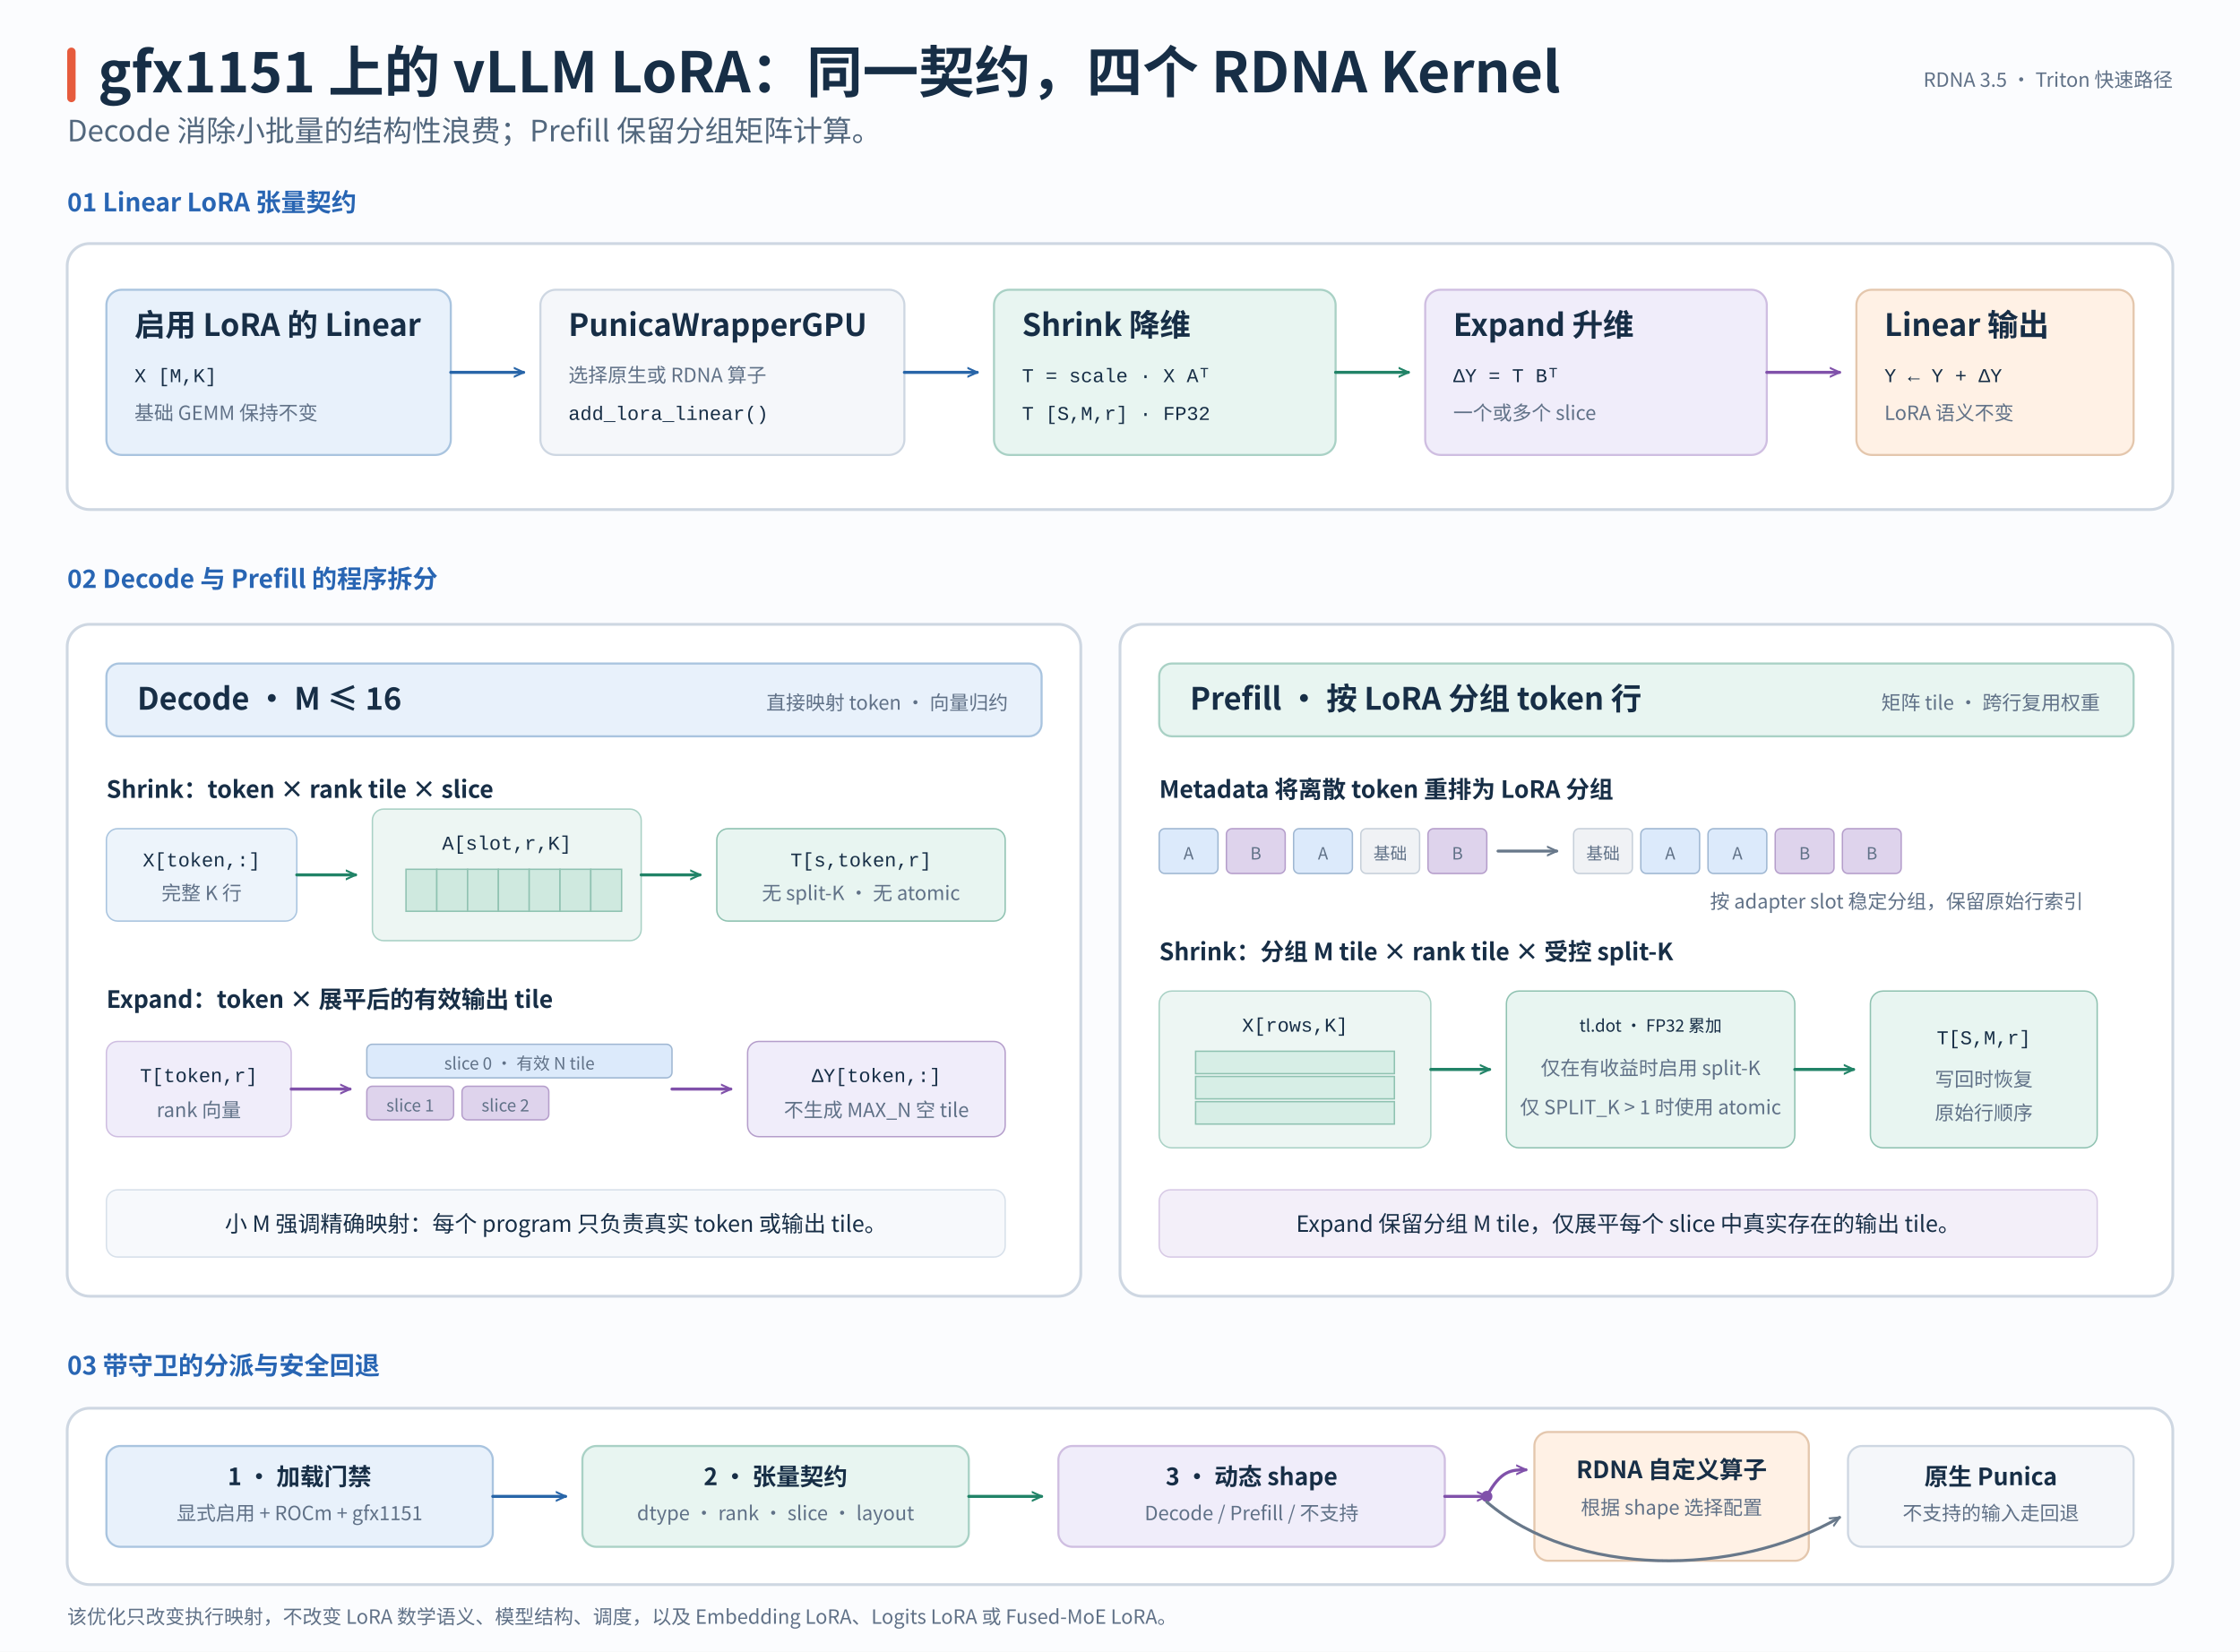
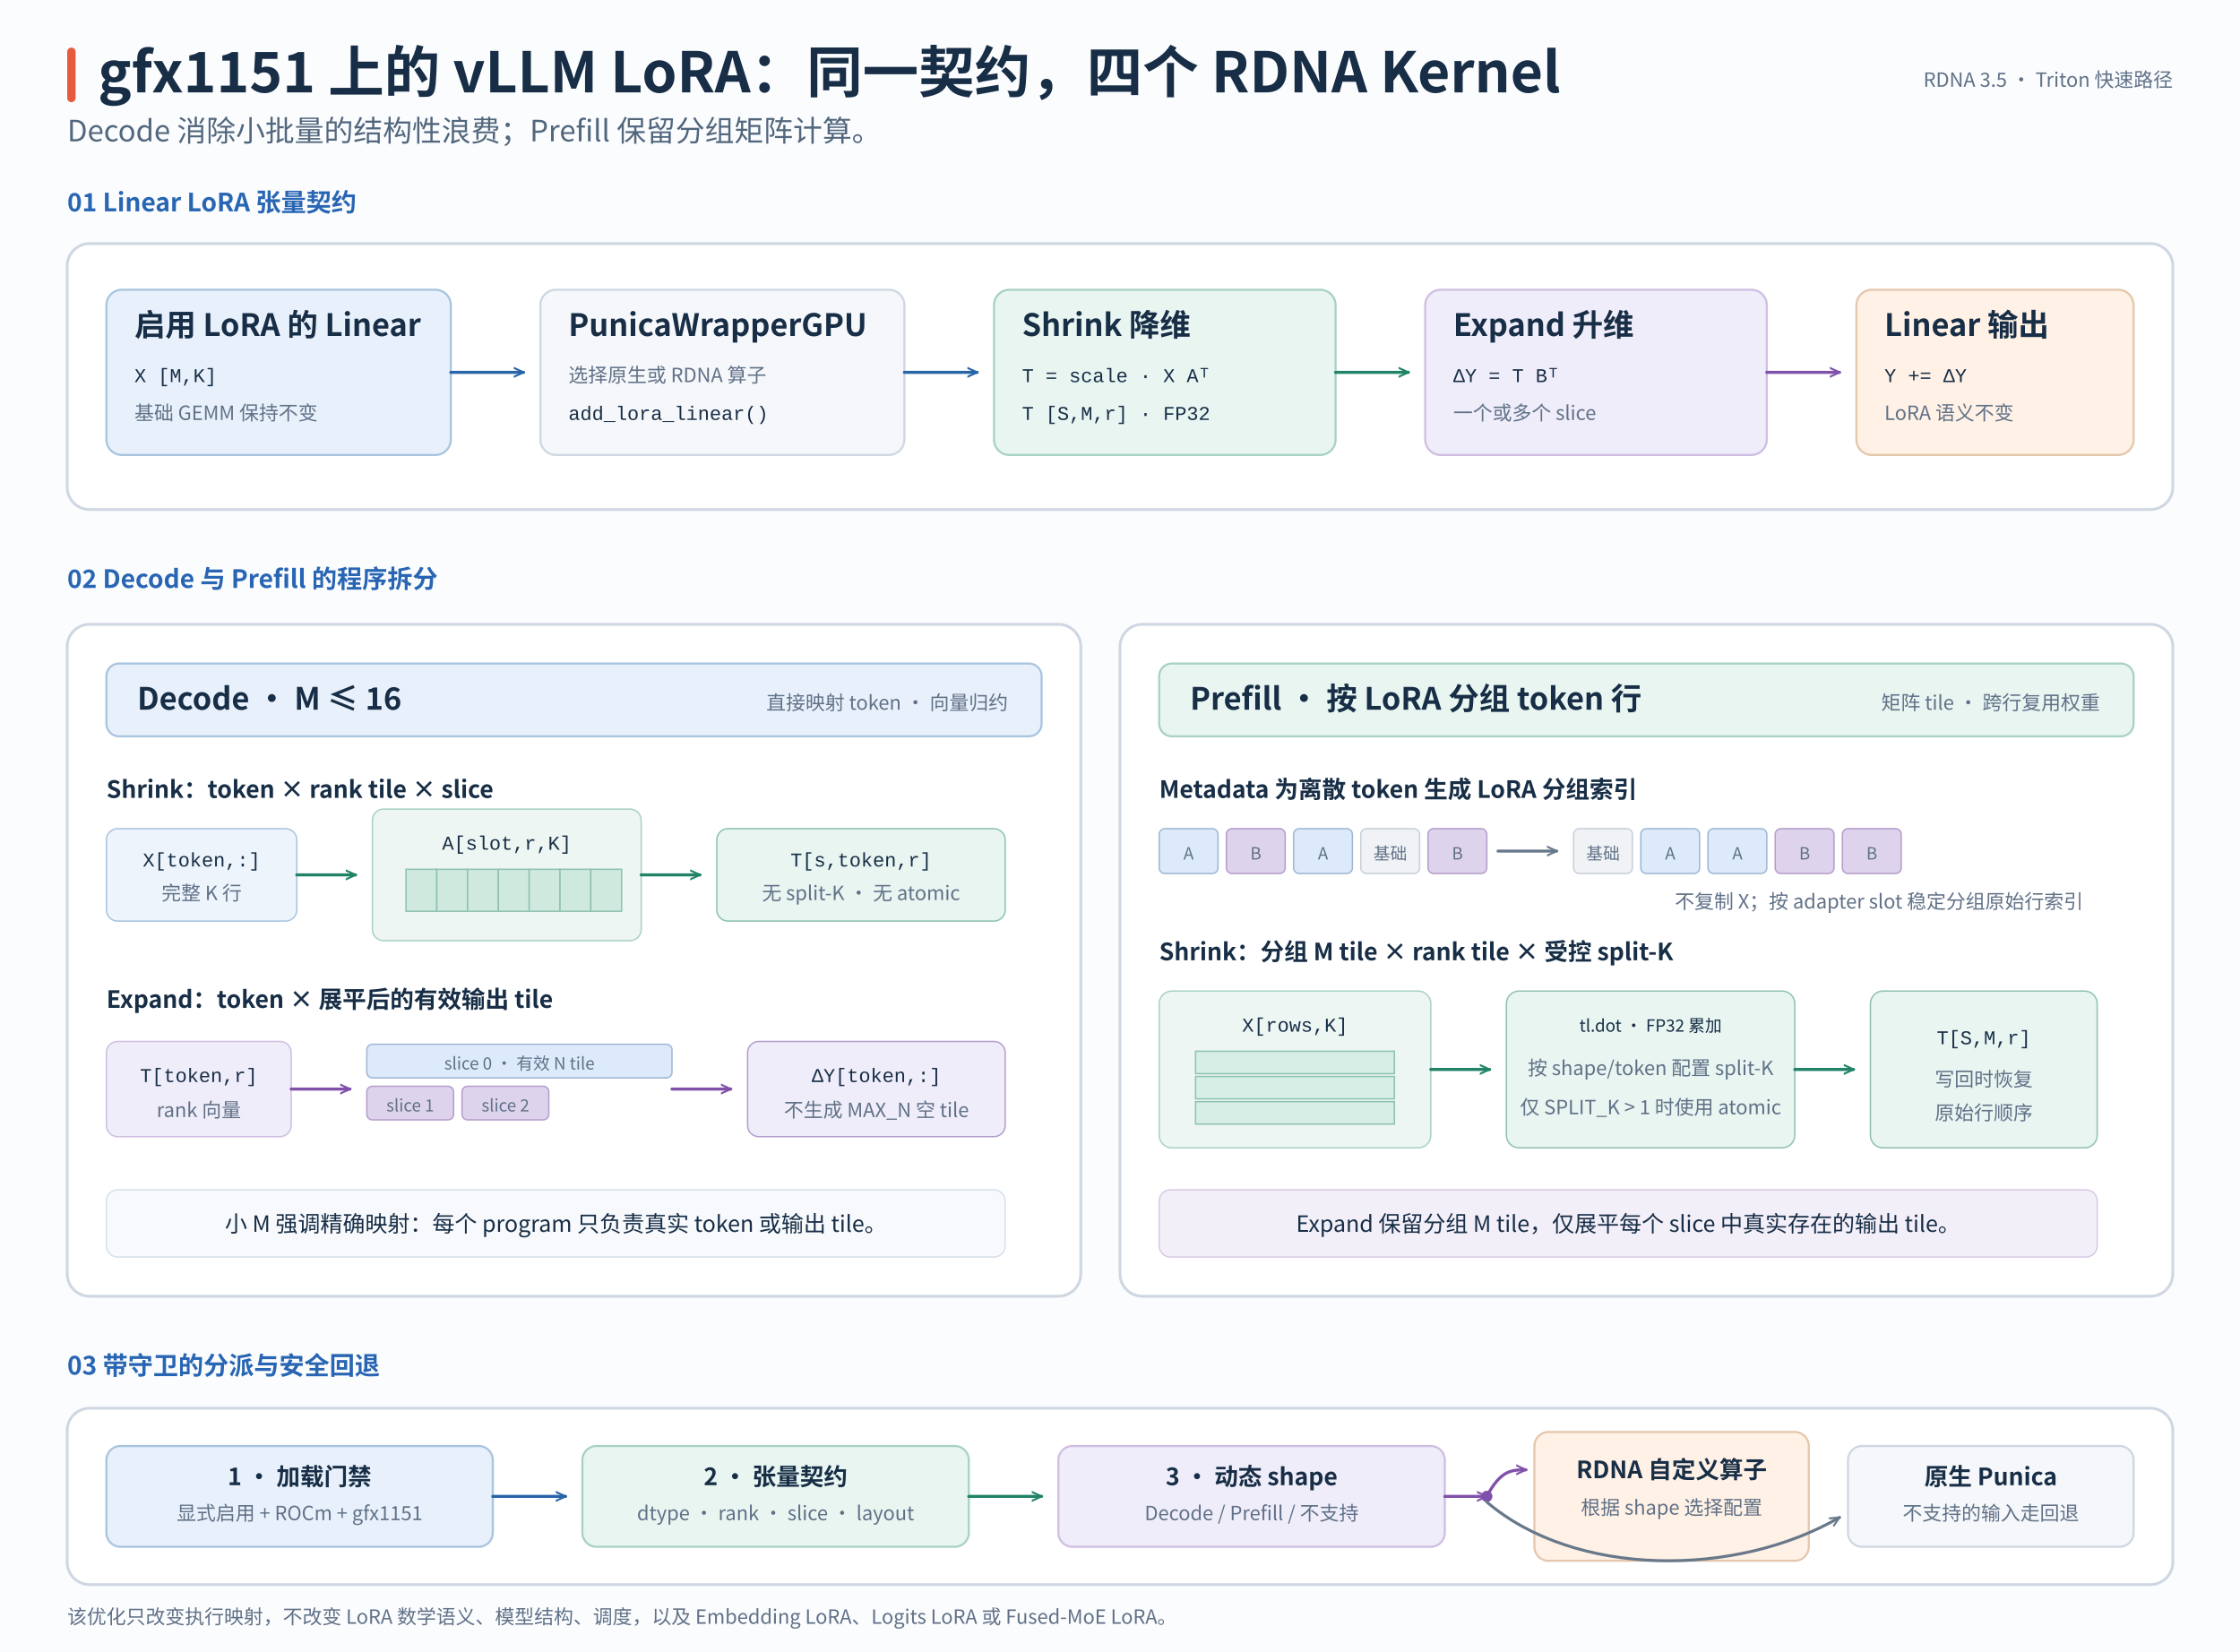
<svg xmlns="http://www.w3.org/2000/svg" width="1600" height="1180" viewBox="0 0 1600 1180" role="img" aria-labelledby="title desc">
  <defs>
    <marker id="arrow-blue" markerUnits="userSpaceOnUse" markerWidth="8" markerHeight="8" refX="7" refY="4" orient="auto">
      <path d="M0 0.8 L7 4 L0 7.2" fill="none" stroke="#2865a8" stroke-width="1.4" stroke-linecap="round" stroke-linejoin="round" />
    </marker>
    <marker id="arrow-green" markerUnits="userSpaceOnUse" markerWidth="8" markerHeight="8" refX="7" refY="4" orient="auto">
      <path d="M0 0.8 L7 4 L0 7.2" fill="none" stroke="#218367" stroke-width="1.4" stroke-linecap="round" stroke-linejoin="round" />
    </marker>
    <marker id="arrow-purple" markerUnits="userSpaceOnUse" markerWidth="8" markerHeight="8" refX="7" refY="4" orient="auto">
      <path d="M0 0.8 L7 4 L0 7.2" fill="none" stroke="#8051aa" stroke-width="1.4" stroke-linecap="round" stroke-linejoin="round" />
    </marker>
    <marker id="arrow-gray" markerUnits="userSpaceOnUse" markerWidth="8" markerHeight="8" refX="7" refY="4" orient="auto">
      <path d="M0 0.8 L7 4 L0 7.2" fill="none" stroke="#68788a" stroke-width="1.4" stroke-linecap="round" stroke-linejoin="round" />
    </marker>
  </defs>
  <style>
    @font-face{font-family:"LXGW WenKai GB Screen";src:url("../fonts/LXGWWenKaiGBScreen.ttf") format("truetype")}
    text{font-family:"LXGW WenKai GB Screen","Noto Sans CJK SC","Microsoft YaHei",sans-serif;fill:#172e46}
    .title{font-size:40px;font-weight:700}.subtitle{font-size:21px;fill:#52677d}
    .eyebrow{font-size:18px;font-weight:700;letter-spacing:0;fill:#2865b3}
    .section{font-size:22px;font-weight:700}.label{font-size:17px;font-weight:700}
    .body{font-size:16px}.small{font-size:14px;fill:#607187}.tiny{font-size:12px;fill:#607187}
    .mono{font-family:"SFMono-Regular",Consolas,"Liberation Mono",monospace;font-size:14px}
    .card{fill:#fff;stroke:#ced7e2;stroke-width:2}
    .blue{fill:#e8f1fb;stroke:#a9c4df;stroke-width:1.5}
    .green{fill:#e8f5f1;stroke:#a9d1c5;stroke-width:1.5}
    .purple{fill:#f0edfa;stroke:#cfbee1;stroke-width:1.5}
    .orange{fill:#fff1e5;stroke:#e4c7ad;stroke-width:1.5}
    .gray{fill:#f5f7fa;stroke:#ced7e2;stroke-width:1.5}
    .flow-blue{fill:none;stroke:#2865a8;stroke-width:2.2;stroke-linecap:round;stroke-linejoin:round;marker-end:url(#arrow-blue)}
    .flow-green{fill:none;stroke:#218367;stroke-width:2.2;stroke-linecap:round;stroke-linejoin:round;marker-end:url(#arrow-green)}
    .flow-purple{fill:none;stroke:#8051aa;stroke-width:2.2;stroke-linecap:round;stroke-linejoin:round;marker-end:url(#arrow-purple)}
    .flow-gray{fill:none;stroke:#68788a;stroke-width:2.1;stroke-linecap:round;stroke-linejoin:round;marker-end:url(#arrow-gray)}
    .mono{font-family:"SFMono-Regular",Consolas,"Liberation Mono","LXGW WenKai GB Screen",monospace}
    .mixed{font-family:"LXGW WenKai GB Screen","Noto Sans CJK SC",sans-serif}
  </style>
  <rect width="1600" height="1180" fill="#fbfcfe" />
  <rect x="48" y="34" width="6" height="39" rx="3" fill="#e65b3d" />
  <text x="70" y="66" class="title">gfx1151 上的 vLLM LoRA：同一契约，四个 RDNA Kernel</text>
  <text x="48" y="101" class="subtitle">Decode 消除小批量的结构性浪费；Prefill 保留分组矩阵计算。</text>
  <text x="1552" y="62" text-anchor="end" class="small">RDNA 3.5 · Triton 快速路径</text>
  <text x="48" y="151" class="eyebrow">01  Linear LoRA 张量契约</text>
  <rect x="48" y="174" width="1504" height="190" rx="16" class="card" />
  <rect x="76" y="207" width="246" height="118" rx="11" class="blue" />
  <text x="96" y="240" class="section">启用 LoRA 的 Linear</text>
  <text x="96" y="273" class="mono">X [M,K]</text>
  <text x="96" y="300" class="small">基础 GEMM 保持不变</text>
  <path d="M322 266 H374" class="flow-blue" />
  <rect x="386" y="207" width="260" height="118" rx="11" class="gray" />
  <text x="406" y="240" class="section">PunicaWrapperGPU</text>
  <text x="406" y="273" class="small">选择原生或 RDNA 算子</text>
  <text x="406" y="300" class="mono">add_lora_linear()</text>
  <path d="M646 266 H698" class="flow-blue" />
  <rect x="710" y="207" width="244" height="118" rx="11" class="green" />
  <text x="730" y="240" class="section">Shrink 降维</text>
  <text x="730" y="273" class="mono">T = scale · X Aᵀ</text>
  <text x="730" y="300" class="mono">T [S,M,r] · FP32</text>
  <path d="M954 266 H1006" class="flow-green" />
  <rect x="1018" y="207" width="244" height="118" rx="11" class="purple" />
  <text x="1038" y="240" class="section">Expand 升维</text>
  <text x="1038" y="273" class="mono">ΔY = T Bᵀ</text>
  <text x="1038" y="300" class="small">一个或多个 slice</text>
  <path d="M1262 266 H1314" class="flow-purple" />
  <rect x="1326" y="207" width="198" height="118" rx="11" class="orange" />
  <text x="1346" y="240" class="section">Linear 输出</text>
-   <text x="1346" y="273" class="mono">Y ← Y + ΔY</text>
+   <text x="1346" y="273" class="mono">Y += ΔY</text>
  <text x="1346" y="300" class="small">LoRA 语义不变</text>
  <text x="48" y="420" class="eyebrow">02  Decode 与 Prefill 的程序拆分</text>
  <rect x="48" y="446" width="724" height="480" rx="16" class="card" />
  <rect x="76" y="474" width="668" height="52" rx="9" class="blue" />
  <text x="98" y="507" class="section">Decode · M ≤ 16</text>
  <text x="720" y="507" text-anchor="end" class="small">直接映射 token · 向量归约</text>
  <text x="76" y="570" class="label">Shrink：token × rank tile × slice</text>
  <rect x="76" y="592" width="136" height="66" rx="8" fill="#edf4fb" stroke="#a9c4df" />
  <text x="144" y="619" text-anchor="middle" class="mono">X[token,:]</text>
  <text x="144" y="643" text-anchor="middle" class="small">完整 K 行</text>
  <path d="M212 625 H254" class="flow-green" />
  <rect x="266" y="578" width="192" height="94" rx="8" fill="#edf6f3" stroke="#a9d1c5" />
  <text x="362" y="607" text-anchor="middle" class="mono">A[slot,r,K]</text>
  <g transform="translate(290 621)">
    <rect x="0" y="0" width="22" height="30" fill="#cfe9df" stroke="#8fc2b1" />
    <rect x="22" y="0" width="22" height="30" fill="#cfe9df" stroke="#8fc2b1" />
    <rect x="44" y="0" width="22" height="30" fill="#cfe9df" stroke="#8fc2b1" />
    <rect x="66" y="0" width="22" height="30" fill="#cfe9df" stroke="#8fc2b1" />
    <rect x="88" y="0" width="22" height="30" fill="#cfe9df" stroke="#8fc2b1" />
    <rect x="110" y="0" width="22" height="30" fill="#cfe9df" stroke="#8fc2b1" />
    <rect x="132" y="0" width="22" height="30" fill="#cfe9df" stroke="#8fc2b1" />
  </g>
  <path d="M458 625 H500" class="flow-green" />
  <rect x="512" y="592" width="206" height="66" rx="8" fill="#e8f5f1" stroke="#8fc2b1" />
  <text x="615" y="619" text-anchor="middle" class="mono">T[s,token,r]</text>
  <text x="615" y="643" text-anchor="middle" class="small">无 split-K · 无 atomic</text>
  <text x="76" y="720" class="label">Expand：token × 展平后的有效输出 tile</text>
  <rect x="76" y="744" width="132" height="68" rx="8" fill="#f0edfa" stroke="#cfbee1" />
  <text x="142" y="773" text-anchor="middle" class="mono">T[token,r]</text>
  <text x="142" y="798" text-anchor="middle" class="small">rank 向量</text>
  <path d="M208 778 H250" class="flow-purple" />
  <g transform="translate(262 746)">
    <rect x="0" y="0" width="218" height="24" rx="4" fill="#dceafb" stroke="#9fb7d2" />
    <rect x="0" y="30" width="62" height="24" rx="4" fill="#ded3ec" stroke="#b59ecb" />
    <rect x="68" y="30" width="62" height="24" rx="4" fill="#ded3ec" stroke="#b59ecb" />
    <text x="109" y="18" text-anchor="middle" class="tiny">slice 0 · 有效 N tile</text>
    <text x="31" y="48" text-anchor="middle" class="tiny">slice 1</text>
    <text x="99" y="48" text-anchor="middle" class="tiny">slice 2</text>
  </g>
  <path d="M480 778 H522" class="flow-purple" />
  <rect x="534" y="744" width="184" height="68" rx="8" fill="#f0edfa" stroke="#b59ecb" />
  <text x="626" y="773" text-anchor="middle" class="mono">ΔY[token,:]</text>
  <text x="626" y="798" text-anchor="middle" class="small">不生成 MAX_N 空 tile</text>
  <rect x="76" y="850" width="642" height="48" rx="8" fill="#f7f9fc" stroke="#d7e0ea" />
  <text x="397" y="880" text-anchor="middle" class="body">小 M 强调精确映射：每个 program 只负责真实 token 或输出 tile。</text>
  <rect x="800" y="446" width="752" height="480" rx="16" class="card" />
  <rect x="828" y="474" width="696" height="52" rx="9" class="green" />
  <text x="850" y="507" class="section">Prefill · 按 LoRA 分组 token 行</text>
  <text x="1500" y="507" text-anchor="end" class="small">矩阵 tile · 跨行复用权重</text>
-   <text x="828" y="570" class="label">Metadata 将离散 token 重排为 LoRA 分组</text>
+   <text x="828" y="570" class="label">Metadata 为离散 token 生成 LoRA 分组索引</text>
  <g transform="translate(828 592)">
    <rect x="0" y="0" width="42" height="32" rx="4" fill="#dceafb" stroke="#9fb7d2" />
    <text x="21" y="22" text-anchor="middle" class="tiny">A</text>
    <rect x="48" y="0" width="42" height="32" rx="4" fill="#ded3ec" stroke="#b59ecb" />
    <text x="69" y="22" text-anchor="middle" class="tiny">B</text>
    <rect x="96" y="0" width="42" height="32" rx="4" fill="#dceafb" stroke="#9fb7d2" />
    <text x="117" y="22" text-anchor="middle" class="tiny">A</text>
    <rect x="144" y="0" width="42" height="32" rx="4" fill="#f0f2f5" stroke="#c7d0da" />
    <text x="165" y="22" text-anchor="middle" class="tiny">基础</text>
    <rect x="192" y="0" width="42" height="32" rx="4" fill="#ded3ec" stroke="#b59ecb" />
    <text x="213" y="22" text-anchor="middle" class="tiny">B</text>
  </g>
  <path d="M1070 608 H1112" class="flow-gray" />
  <g transform="translate(1124 592)">
    <rect x="0" y="0" width="42" height="32" rx="4" fill="#f0f2f5" stroke="#c7d0da" />
    <text x="21" y="22" text-anchor="middle" class="tiny">基础</text>
    <rect x="48" y="0" width="42" height="32" rx="4" fill="#dceafb" stroke="#9fb7d2" />
    <text x="69" y="22" text-anchor="middle" class="tiny">A</text>
    <rect x="96" y="0" width="42" height="32" rx="4" fill="#dceafb" stroke="#9fb7d2" />
    <text x="117" y="22" text-anchor="middle" class="tiny">A</text>
    <rect x="144" y="0" width="42" height="32" rx="4" fill="#ded3ec" stroke="#b59ecb" />
    <text x="165" y="22" text-anchor="middle" class="tiny">B</text>
    <rect x="192" y="0" width="42" height="32" rx="4" fill="#ded3ec" stroke="#b59ecb" />
    <text x="213" y="22" text-anchor="middle" class="tiny">B</text>
  </g>
-   <text x="1488" y="649" text-anchor="end" class="small">按 adapter slot 稳定分组，保留原始行索引</text>
+   <text x="1488" y="649" text-anchor="end" class="small">不复制 X；按 adapter slot 稳定分组原始行索引</text>
  <text x="828" y="686" class="label">Shrink：分组 M tile × rank tile × 受控 split-K</text>
  <rect x="828" y="708" width="194" height="112" rx="9" fill="#edf6f3" stroke="#a9d1c5" />
  <text x="925" y="737" text-anchor="middle" class="mono">X[rows,K]</text>
  <g transform="translate(854 751)">
    <rect x="0" y="0" width="142" height="16" fill="#d7eee6" stroke="#8fc2b1" />
    <rect x="0" y="18" width="142" height="16" fill="#d7eee6" stroke="#8fc2b1" />
    <rect x="0" y="36" width="142" height="16" fill="#d7eee6" stroke="#8fc2b1" />
  </g>
  <path d="M1022 764 H1064" class="flow-green" />
  <rect x="1076" y="708" width="206" height="112" rx="9" fill="#e8f5f1" stroke="#8fc2b1" />
  <text x="1179" y="737" text-anchor="middle" class="mixed">tl.dot · FP32 累加</text>
-   <text x="1179" y="768" text-anchor="middle" class="small">仅在有收益时启用 split-K</text>
+   <text x="1179" y="768" text-anchor="middle" class="small">按 shape/token 配置 split-K</text>
  <text x="1179" y="796" text-anchor="middle" class="small">仅 SPLIT_K &gt; 1 时使用 atomic</text>
  <path d="M1282 764 H1324" class="flow-green" />
  <rect x="1336" y="708" width="162" height="112" rx="9" fill="#e8f5f1" stroke="#8fc2b1" />
  <text x="1417" y="746" text-anchor="middle" class="mono">T[S,M,r]</text>
  <text x="1417" y="776" text-anchor="middle" class="small">写回时恢复</text>
  <text x="1417" y="800" text-anchor="middle" class="small">原始行顺序</text>
  <rect x="828" y="850" width="670" height="48" rx="8" fill="#f3eff9" stroke="#d7c9e5" />
  <text x="1163" y="880" text-anchor="middle" class="body">Expand 保留分组 M tile，仅展平每个 slice 中真实存在的输出 tile。</text>
  <text x="48" y="982" class="eyebrow">03  带守卫的分派与安全回退</text>
  <rect x="48" y="1006" width="1504" height="126" rx="16" class="card" />
  <rect x="76" y="1033" width="276" height="72" rx="10" class="blue" />
  <text x="214" y="1061" text-anchor="middle" class="label">1 · 加载门禁</text>
  <text x="214" y="1086" text-anchor="middle" class="small">显式启用 + ROCm + gfx1151</text>
  <path d="M352 1069 H404" class="flow-blue" />
  <rect x="416" y="1033" width="276" height="72" rx="10" class="green" />
  <text x="554" y="1061" text-anchor="middle" class="label">2 · 张量契约</text>
  <text x="554" y="1086" text-anchor="middle" class="small">dtype · rank · slice · layout</text>
  <path d="M692 1069 H744" class="flow-green" />
  <rect x="756" y="1033" width="276" height="72" rx="10" class="purple" />
  <text x="894" y="1061" text-anchor="middle" class="label">3 · 动态 shape</text>
  <text x="894" y="1086" text-anchor="middle" class="small">Decode / Prefill / 不支持</text>
  <path d="M1032 1069 H1062" class="flow-purple" />
  <circle cx="1062" cy="1069" r="4" fill="#8051aa" />
  <path d="M1062 1069 C1072 1050 1080 1050 1090 1050" class="flow-purple" />
  <rect x="1096" y="1023" width="196" height="92" rx="10" class="orange" />
  <text x="1194" y="1056" text-anchor="middle" class="label">RDNA 自定义算子</text>
  <text x="1194" y="1082" text-anchor="middle" class="small">根据 shape 选择配置</text>
  <rect x="1320" y="1033" width="204" height="72" rx="10" class="gray" />
  <text x="1422" y="1061" text-anchor="middle" class="label">原生 Punica</text>
  <text x="1422" y="1086" text-anchor="middle" class="small">不支持的输入走回退</text>
  <path d="M1062 1073 C1125 1127 1240 1127 1314 1084" class="flow-gray" />
  <text x="48" y="1160" class="small">该优化只改变执行映射，不改变 LoRA 数学语义、模型结构、调度，以及 Embedding LoRA、Logits LoRA 或 Fused-MoE LoRA。</text>
</svg>
